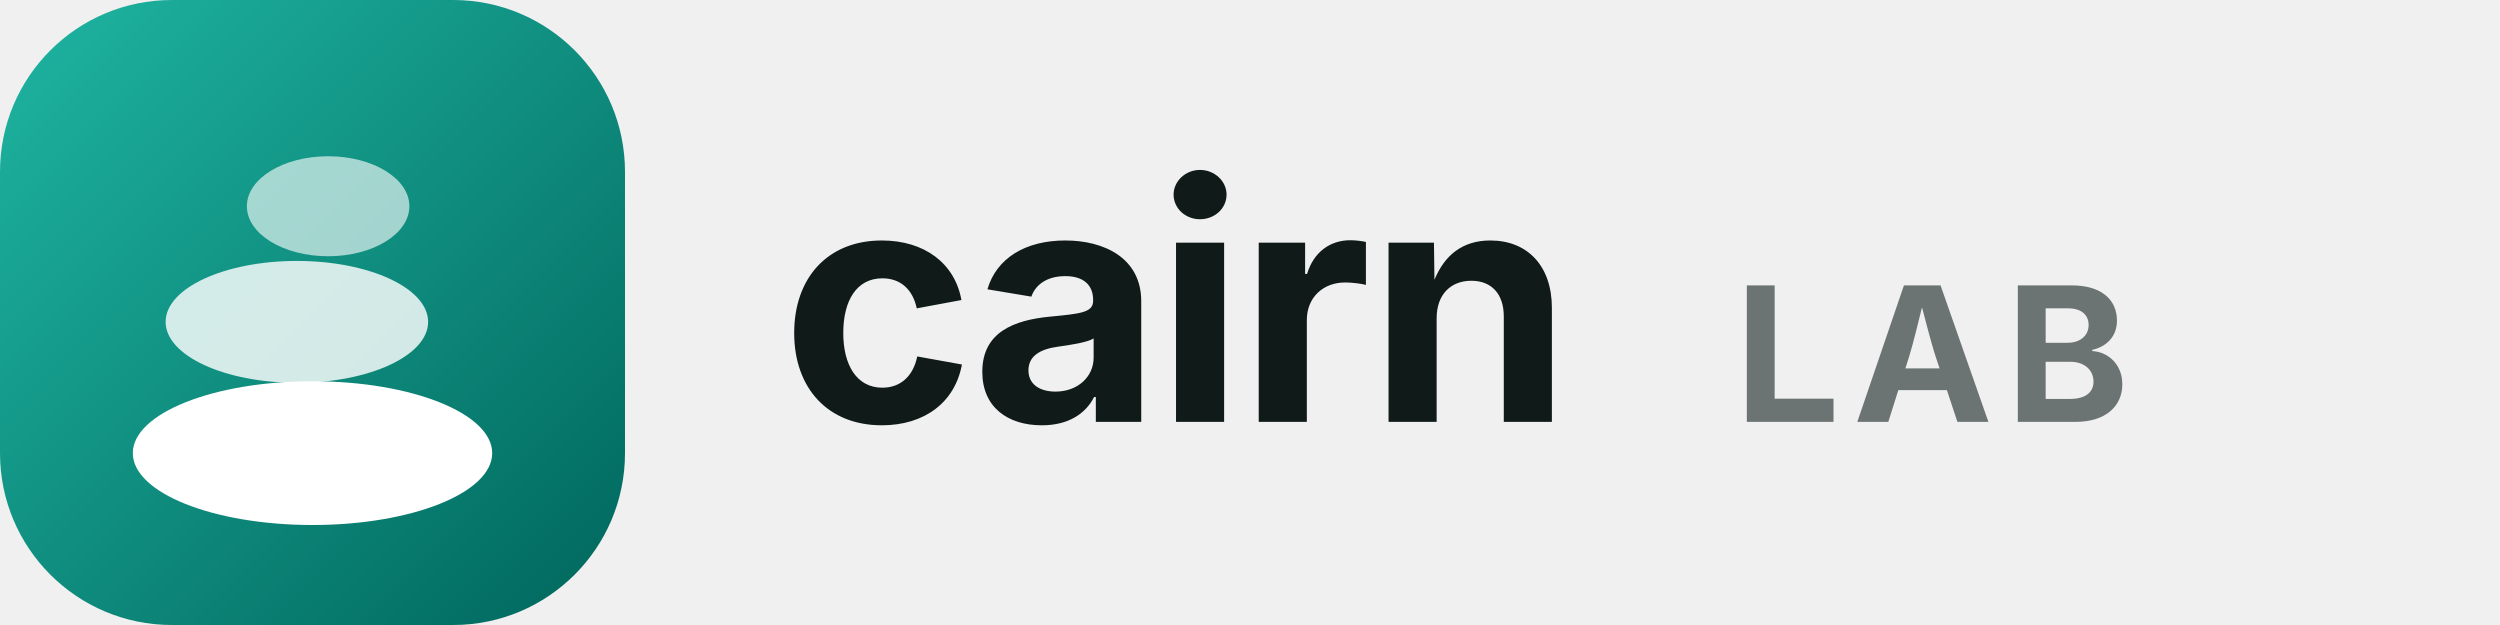
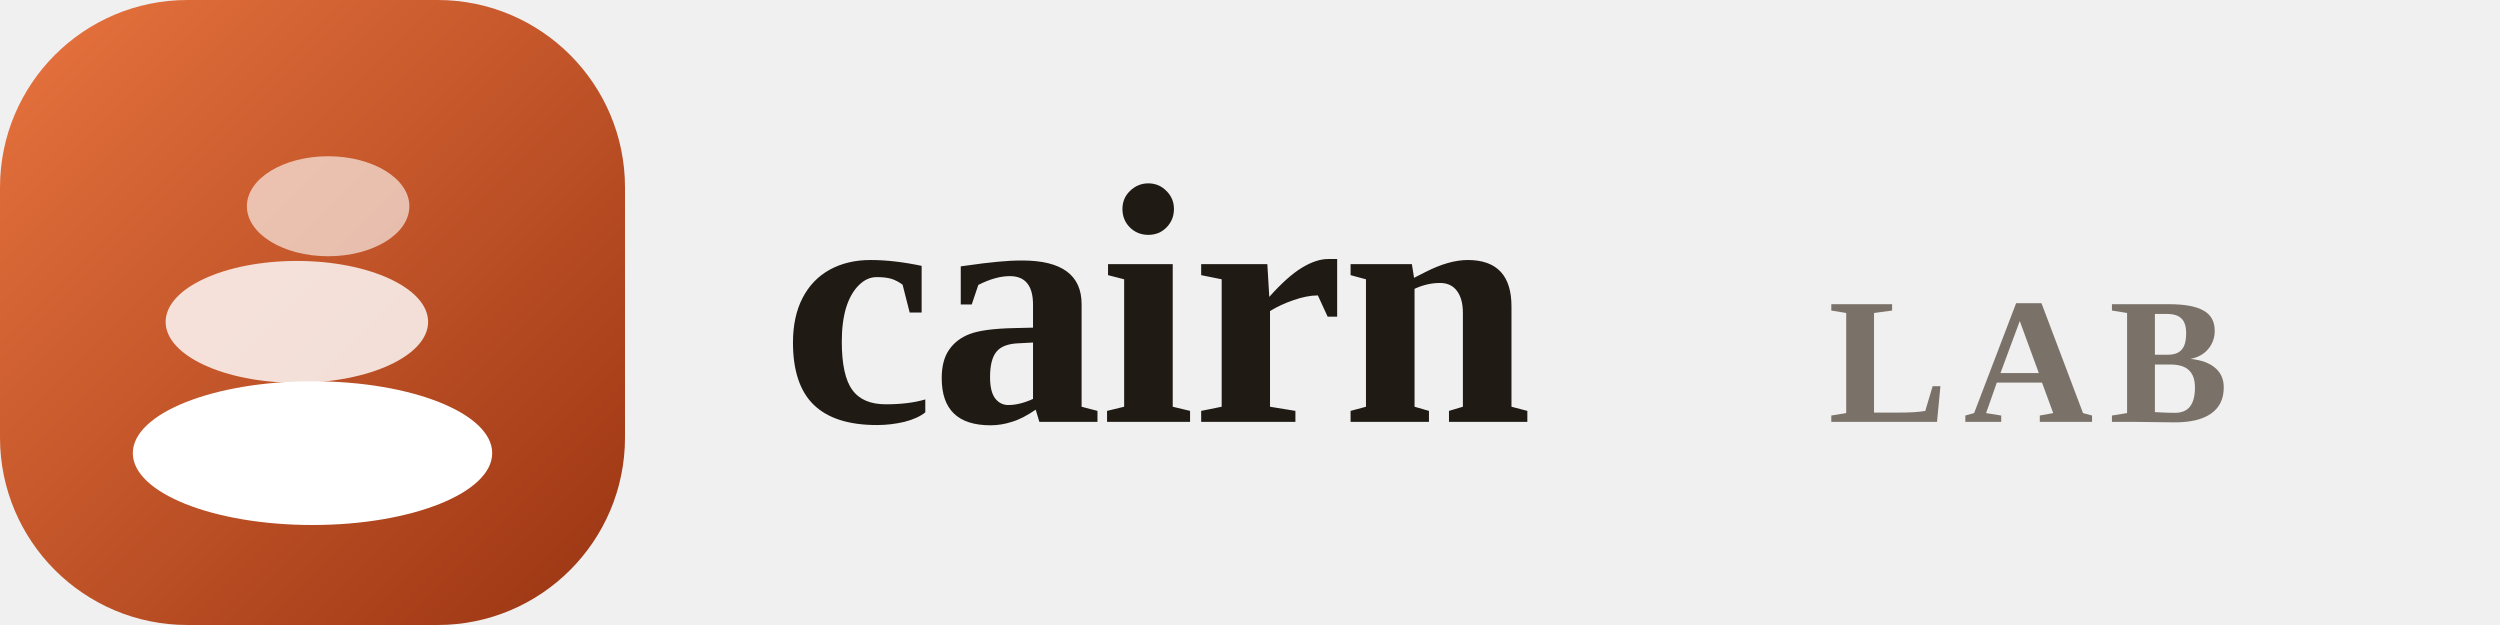
<svg xmlns="http://www.w3.org/2000/svg" width="160" height="40" viewBox="0 0 160 40">
  <defs>
    <linearGradient id="g" x1="0" y1="0" x2="1" y2="1">
-       <stop offset="0" stop-color="#1FB5A2" />
-       <stop offset="1" stop-color="#00665C" />
+       <stop offset="0" stop-color="#E8743F" />
+       <stop offset="1" stop-color="#9A3412" />
    </linearGradient>
  </defs>
-   <rect x="0" y="0" width="40" height="40" rx="11" fill="url(#g)" />
+   <rect x="0" y="0" width="40" height="40" rx="12" fill="url(#g)" />
  <ellipse cx="20" cy="29" rx="11.5" ry="4.6" fill="#FFFFFF" />
  <ellipse cx="19" cy="20.6" rx="8.4" ry="3.9" fill="#FFFFFF" fill-opacity="0.82" />
  <ellipse cx="21" cy="13.2" rx="5.2" ry="3.2" fill="#FFFFFF" fill-opacity="0.62" />
-   <text x="50" y="27" font-family="'Plus Jakarta Sans', Inter, -apple-system, BlinkMacSystemFont, 'Segoe UI', Helvetica, Arial, sans-serif" font-size="21" font-weight="750" letter-spacing="-0.4" fill="#0F1A19">cairn</text>
-   <text x="111" y="27" font-family="'Plus Jakarta Sans', Inter, -apple-system, BlinkMacSystemFont, 'Segoe UI', Helvetica, Arial, sans-serif" font-size="12" font-weight="700" letter-spacing="0.8" fill="#6B7472">LAB</text>
+   <text x="50" y="27" font-family="Fraunces, Georgia, 'Times New Roman', serif" font-size="22" font-weight="700" letter-spacing="-0.2" fill="#1F1A14">cairn</text>
+   <text x="117" y="27" font-family="Fraunces, Georgia, 'Times New Roman', serif" font-size="11.5" font-weight="600" letter-spacing="1" fill="#7A7268">LAB</text>
</svg>
